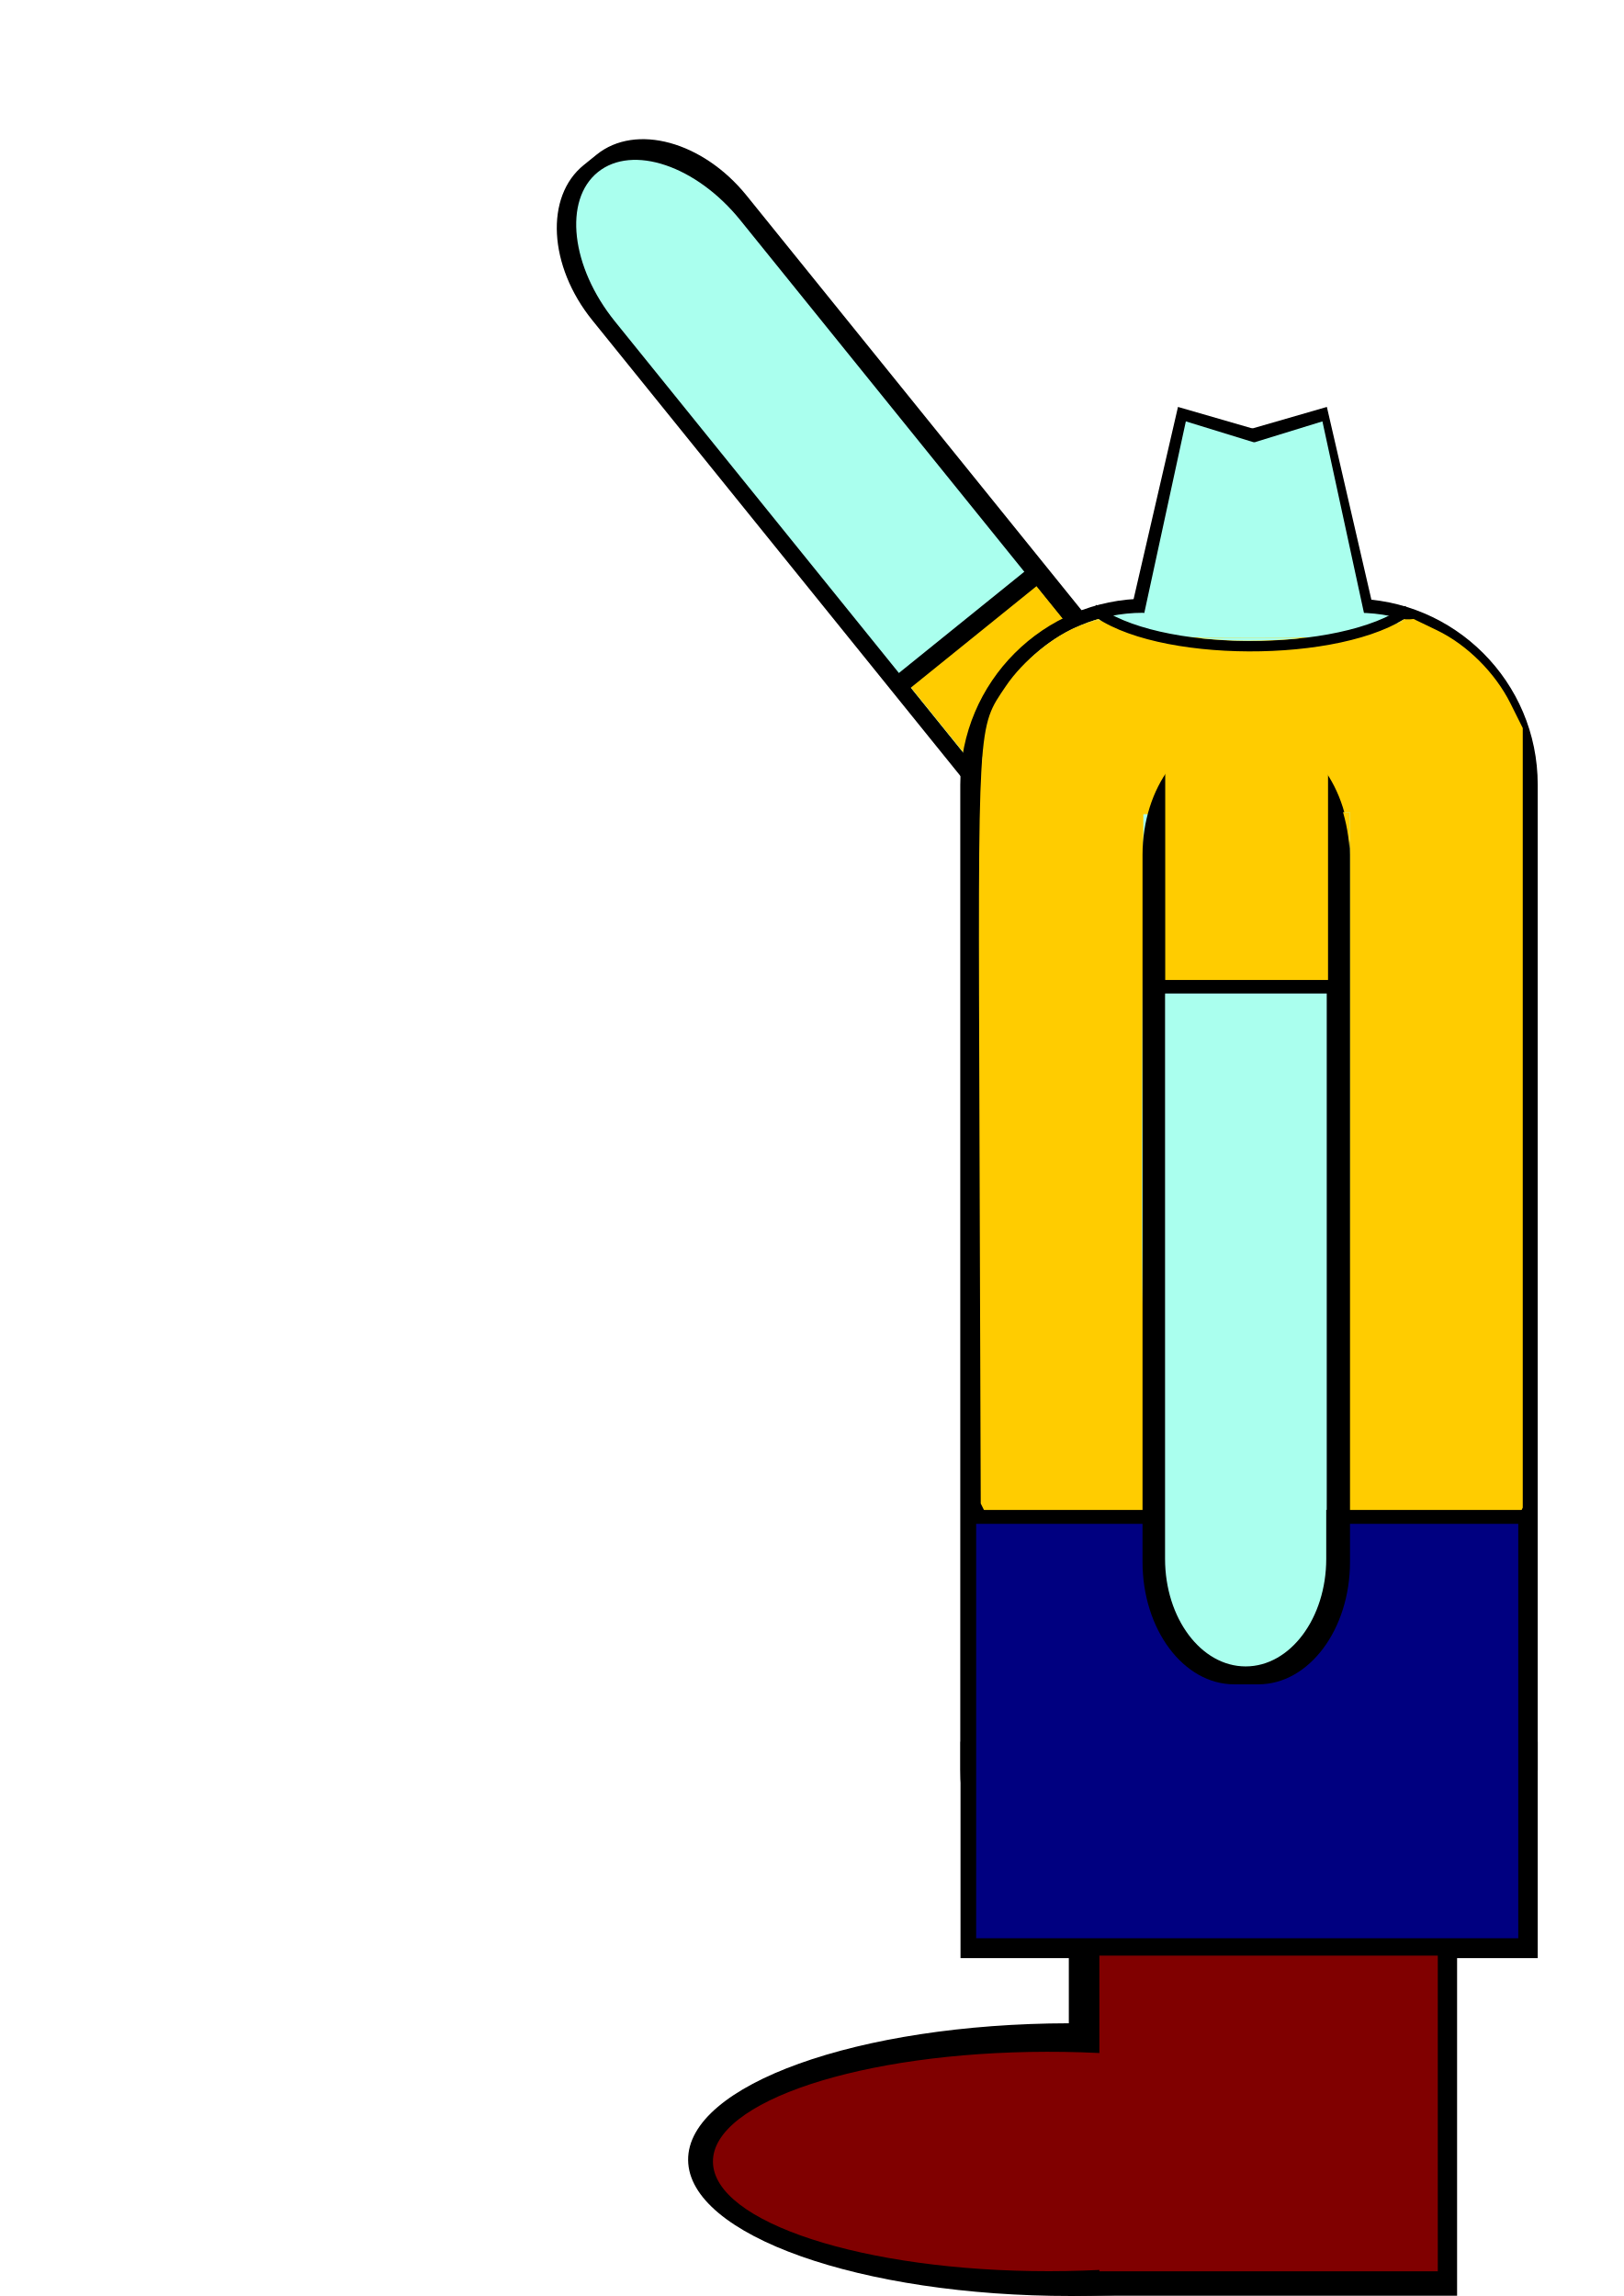
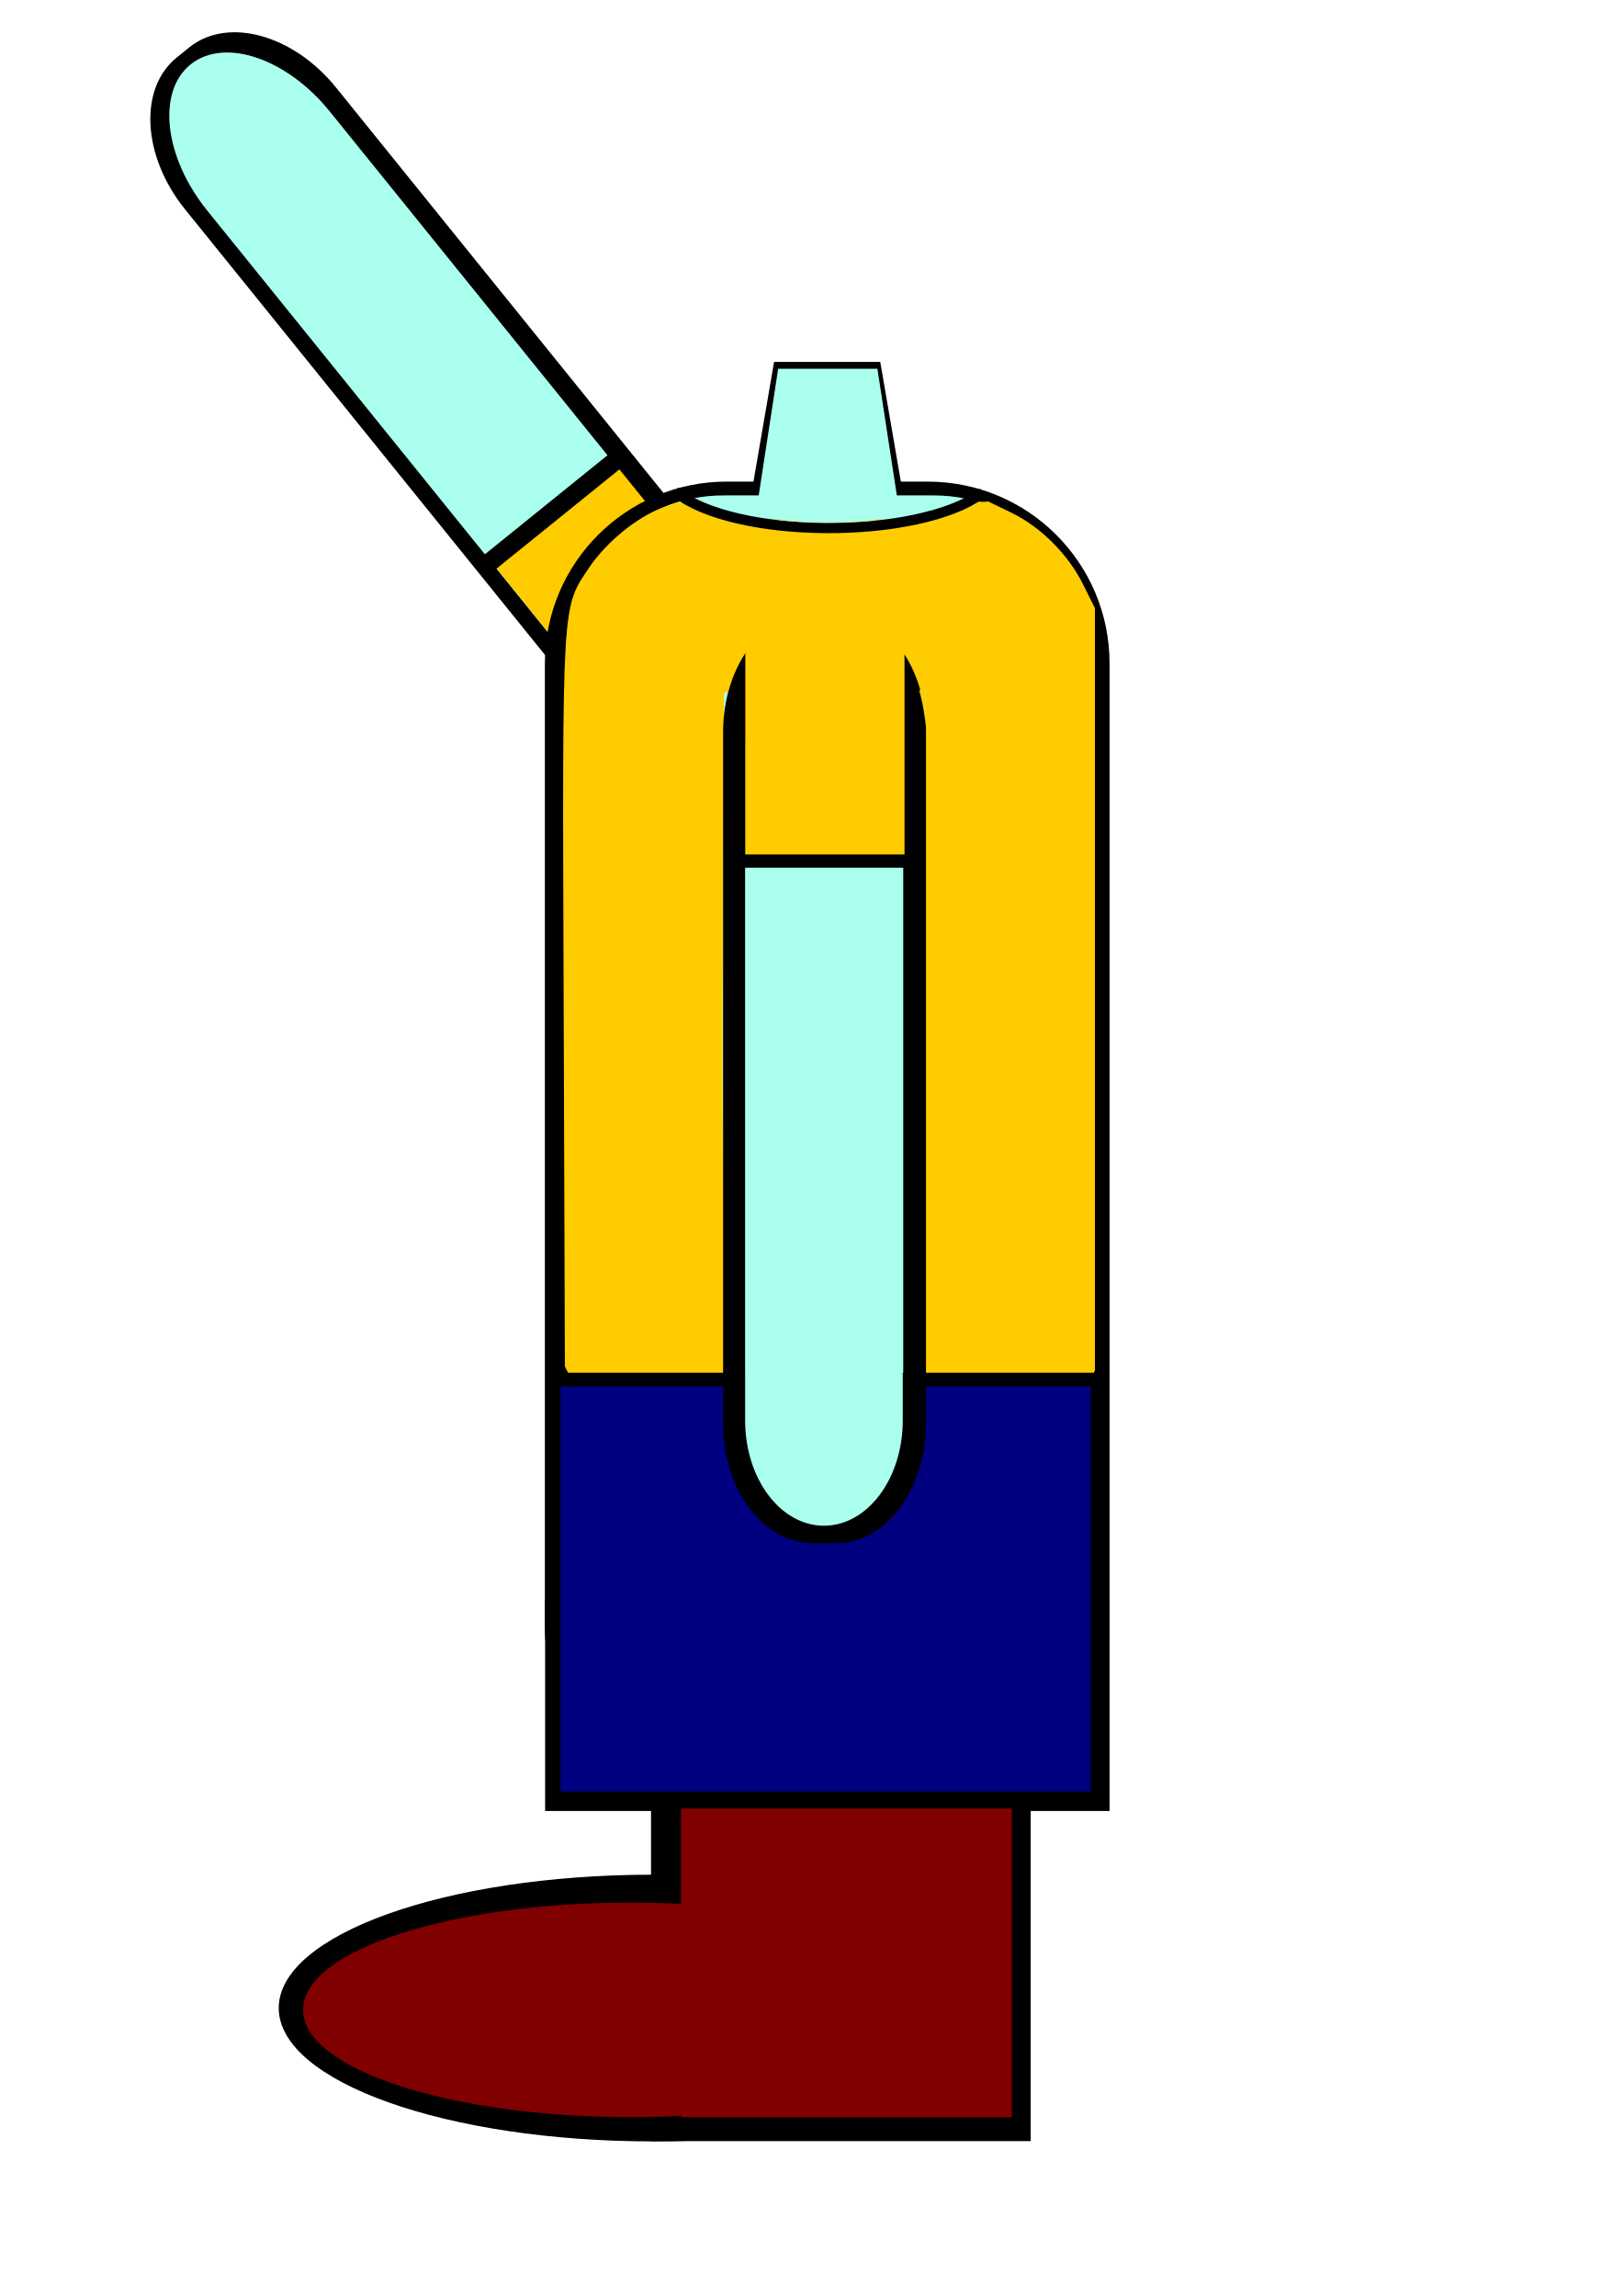
<svg xmlns="http://www.w3.org/2000/svg" width="210mm" height="297mm" viewBox="0 0 210 297" version="1.1" id="svg244">
  <defs id="defs238">
    <clipPath clipPathUnits="userSpaceOnUse" id="clipPath2378">
      <rect style="opacity:1;fill:#aaffee;fill-opacity:1;stroke-width:8.815;stroke-miterlimit:4;stroke-dasharray:none" id="rect2380" width="85.55" height="150.84" x="153.482" y="-207.404" transform="scale(1,-1)" />
    </clipPath>
    <clipPath clipPathUnits="userSpaceOnUse" id="clipPath2378-6">
      <rect style="opacity:1;fill:#aaffee;fill-opacity:1;stroke-width:8.815;stroke-miterlimit:4;stroke-dasharray:none" id="rect2380-5" width="85.55" height="150.84" x="153.482" y="-207.404" transform="scale(1,-1)" />
    </clipPath>
  </defs>
  <g id="layer1">
-     <g id="g155" transform="rotate(51.07521,117.0571,189.7591)">
+     <g id="g155" transform="matrix(0.6144022,0.7607677,-0.7607634,0.6144058,135.9321,-33.51026)">
      <g id="g1500" transform="matrix(1.38714,0,0,1,2.350618,-43.08051)">
        <rect transform="rotate(90)" ry="11.757" y="-60.822" x="145.454" height="91.406" width="25.658" id="rect1382-6" style="opacity:1;fill:#000000;fill-opacity:1;stroke-width:0.171" />
        <rect transform="rotate(90)" ry="11.836" y="-56.3" x="148.086" height="85.542" width="20.847" id="rect1382-9-6" style="opacity:1;fill:#aaffee;fill-opacity:1;stroke-width:0.149" />
      </g>
      <rect style="opacity:1;fill:#ffcc00;fill-opacity:1;stroke-width:2.464;stroke-miterlimit:4;stroke-dasharray:none" id="rect2426-1" width="20.868" height="35.647" x="-97.67" y="34.275" transform="rotate(-90,15.75142,12.40407)" />
      <rect style="opacity:1;fill:#000000;fill-opacity:1;stroke-width:2.647;stroke-miterlimit:4;stroke-dasharray:none" id="rect2481" width="2.443" height="22.773" x="33.308" y="75.991" transform="translate(3.34735,28.15548)" />
      <path id="path2430" d="m 82.646,105.301 c 0.004,-1.06 0.009,-1.929 0.012,-1.932 0.002,-0.002 0.163,-0.009 0.358,-0.016 l 0.353,-0.012 -0.032,0.115 c -0.061,0.217 -0.196,0.767 -0.263,1.067 -0.175,0.787 -0.286,1.468 -0.419,2.572 -0.011,0.089 -0.014,-0.512 -0.009,-1.794 z" style="opacity:1;fill:#ffcc00;fill-opacity:1;stroke-width:0.257;stroke-miterlimit:4;stroke-dasharray:none" />
    </g>
-     <rect style="opacity:1;fill:#000000;fill-opacity:1;stroke-width:0.317" id="rect10-5" width="74.683" height="175.5" x="124.196" y="77.441" ry="24.054" />
-     <rect style="opacity:1;fill:#aaffee;fill-opacity:1;stroke-width:0.265" id="rect10" width="69.49" height="131.497" x="126.985" y="79.268" ry="20.847" />
-     <path style="opacity:1;fill:#0000ff;fill-opacity:1;stroke-width:0.006" d="m 168.598,82.827 c 1.201,-0.122 2.137,-0.24 3.196,-0.402 0.137,-0.021 0.251,-0.038 0.253,-0.038 0,0 0,0.026 0,0.058 v 0.058 l -0.151,0.018 c -1.062,0.13 -2.071,0.228 -3.197,0.309 -0.315,0.023 -0.347,0.022 -0.101,-0.003 z" id="path1680" />
-     <path style="opacity:1;fill:#ffcc00;fill-opacity:1;stroke-width:2.833;stroke-miterlimit:4;stroke-dasharray:none" d="m 143.64,209.583 c -6.092,-1.006 -12.14,-5.744 -15.212,-11.915 l -1.586,-3.184 -0.163,-48.172 c -0.182,-53.598 -0.272,-52.079 3.412,-57.557 2.207,-3.281 6.278,-6.59 9.686,-7.87 2.396,-0.901 2.54,-0.893 6.621,0.348 3.851,1.172 5.061,1.269 15.765,1.269 10.415,-1.4e-4 12.054,-0.124 16.122,-1.218 l 4.529,-1.218 3.014,1.451 c 3.908,1.882 7.544,5.5 9.532,9.483 l 1.585,3.178 v 50.418 50.418 l -1.45,3.044 c -2.841,5.966 -8.925,10.458 -15.611,11.526 -3.988,0.637 -32.386,0.636 -36.244,-0.001 z m 22.028,-23.912 c 2.865,-0.71 6.399,-3.573 7.838,-6.349 1.023,-1.973 1.06,-3.303 1.06,-38.164 v -36.119 l -13.346,0.142 -13.347,0.142 -0.151,34.497 c -0.104,23.601 0.03,35.251 0.437,36.885 1.807,7.334 9.076,11.057 17.509,8.967 z" id="path2195" />
-     <path style="fill:none;stroke:#000000;stroke-width:4.099;stroke-linecap:butt;stroke-linejoin:miter;stroke-miterlimit:4;stroke-dasharray:none;stroke-opacity:1" d="m 126.208,199.002 c 23.195,-0.324 48.258,-0.075 70.491,-0.417" id="path2203" />
-     <rect style="opacity:1;fill:#000000;fill-opacity:1;stroke-width:3.211;stroke-miterlimit:4;stroke-dasharray:none" id="rect2235" width="74.652" height="27.996" x="124.227" y="225.297" ry="0" />
-     <rect style="opacity:1;fill:#000080;fill-opacity:1;stroke-width:1.401;stroke-miterlimit:4;stroke-dasharray:none" id="rect2199" width="70.115" height="53.862" x="126.25" y="196.862" ry="0" />
-     <path style="opacity:1;fill:#000000;fill-opacity:1;stroke-width:3.194;stroke-miterlimit:4;stroke-dasharray:none" id="path2244" d="m 188.02,279.36 a 49.512,17.64 0 0 1 -49.427,17.64 49.512,17.64 0 0 1 -49.596,-17.579 49.512,17.64 0 0 1 49.257,-17.7 49.512,17.64 0 0 1 49.765,17.518" />
-     <rect style="opacity:1;fill:#000000;fill-opacity:1;stroke-width:2.036;stroke-miterlimit:4;stroke-dasharray:none" id="rect2276" width="50.216" height="44.977" x="138.235" y="251.987" />
-     <path style="opacity:1;fill:#800000;fill-opacity:1;stroke-width:2.682;stroke-miterlimit:4;stroke-dasharray:none" id="path2244-9" d="m 178.997,279.601 a 43.395,14.192 0 0 1 -43.32,14.192 43.395,14.192 0 0 1 -43.469,-14.143 43.395,14.192 0 0 1 43.171,-14.241 43.395,14.192 0 0 1 43.617,14.095" />
-     <rect style="opacity:1;fill:#800000;fill-opacity:1;stroke-width:1.812;stroke-miterlimit:4;stroke-dasharray:none" id="rect2276-5" width="43.767" height="40.837" x="142.188" y="252.969" />
-     <rect style="opacity:1;fill:#000000;fill-opacity:1;stroke-width:4.759;stroke-miterlimit:4;stroke-dasharray:none" id="rect2300" width="71.201" height="1.795" x="125.727" y="195.321" />
-     <path style="fill:none;stroke:#000000;stroke-width:1.346;stroke-linecap:butt;stroke-linejoin:miter;stroke-miterlimit:4;stroke-dasharray:none;stroke-opacity:1" d="m 141.378,78.757 c 7.864,6.368 32.208,6.463 40.774,0.161" id="path1670" />
-     <path style="opacity:1;fill:#aaffee;fill-opacity:1;stroke-width:0.726;stroke-miterlimit:4;stroke-dasharray:none" d="m 159.464,82.855 c -1.353,-0.054 -3.967,-0.252 -4.564,-0.344 -0.04,-0.006 3.045,-0.011 6.848,-0.011 7.268,0 7.247,-7.94e-4 5.008,0.184 -2.158,0.178 -5.276,0.251 -7.292,0.17 z" id="path2307" />
-     <g id="g2343" transform="matrix(1.421084,0,0,-0.3530501,-89.80079,91.54973)">
-       <g id="g2374" transform="matrix(0.5883816,0,0,0.7204083,64.60242,-8.78372)" clip-path="url(#clipPath2378)" style="fill:#000000">
-         <rect transform="matrix(0.7246572,-0.6891095,-0.07006292,-0.9975426,0,0)" y="-315.903" x="217.592" height="103.104" width="25.784" id="rect2355" style="opacity:1;fill:#000000;fill-opacity:1;stroke-width:7.254;stroke-miterlimit:4;stroke-dasharray:none" />
-         <rect transform="matrix(-0.7246573,-0.6891095,0.07006292,-0.9975426,0,0)" y="26.04" x="-277.398" height="103.104" width="25.784" id="rect2355-7" style="opacity:1;fill:#000000;fill-opacity:1;stroke-width:7.254;stroke-miterlimit:4;stroke-dasharray:none" />
-       </g>
-       <g id="g2374-9" transform="matrix(0.5397194,0,0,0.7036845,74.06798,-11.31621)" clip-path="url(#clipPath2378-6)">
-         <rect transform="matrix(0.7246572,-0.6891095,-0.07006292,-0.9975426,0,0)" y="-315.903" x="217.592" height="103.104" width="25.784" id="rect2355-2" style="opacity:1;fill:#aaffee;fill-opacity:1;stroke-width:7.254;stroke-miterlimit:4;stroke-dasharray:none" />
-         <rect transform="matrix(-0.7246573,-0.6891095,0.07006292,-0.9975426,0,0)" y="26.04" x="-277.398" height="103.104" width="25.784" id="rect2355-7-0" style="opacity:1;fill:#aaffee;fill-opacity:1;stroke-width:7.254;stroke-miterlimit:4;stroke-dasharray:none" />
-       </g>
-     </g>
-     <path style="opacity:1;fill:#ffcc00;fill-opacity:1;stroke-width:0.045;stroke-miterlimit:4;stroke-dasharray:none" d="m 180.631,80.649 c 0,-7.94e-4 0.03,-0.015 0.06,-0.03 0.262,-0.138 0.563,-0.308 0.806,-0.455 l 0.07,-0.044 0.06,0.018 c 0.151,0.045 0.412,0.126 0.416,0.13 0.001,0.001 -0.313,0.087 -0.699,0.19 -0.753,0.203 -0.716,0.193 -0.713,0.19 z" id="path2409" />
-     <rect style="opacity:1;fill:#ffcc00;fill-opacity:1;stroke-width:3.792;stroke-miterlimit:4;stroke-dasharray:none" id="rect2413" width="1.24" height="0.539" x="181.748" y="79.577" transform="matrix(0.9999957,0.00292901,-0.00215045,0.9999977,0,0)" />
-     <path style="opacity:1;fill:#ffcc00;fill-opacity:1;stroke-width:0.091;stroke-miterlimit:4;stroke-dasharray:none" d="m 139.693,80.907 c 0,-0.001 0.06,-0.025 0.127,-0.054 0.633,-0.263 1.323,-0.508 2.002,-0.711 0.09,-0.026 0.176,-0.052 0.197,-0.058 l 0.04,-0.01 0.137,0.085 0.136,0.085 -0.163,0.004 c -0.514,0.012 -0.958,0.113 -1.764,0.401 -0.147,0.053 -0.587,0.216 -0.657,0.243 -0.04,0.015 -0.06,0.021 -0.05,0.015 z" id="path2415" />
-     <g id="g2312" transform="matrix(1,0,0,1.335408,42.52521,5.82154)">
+     <rect style="opacity:1;fill:#000000;fill-opacity:1;stroke-width:0.31" id="rect10-5" width="73.031" height="171.62" x="70.471" y="62.298" ry="23.522" />
+     <rect style="opacity:1;fill:#aaffee;fill-opacity:1;stroke-width:0.259" id="rect10" width="67.953" height="128.589" x="73.198" y="64.084" ry="20.386" />
+     <path style="opacity:1;fill:#0000ff;fill-opacity:1;stroke-width:0.006" d="m 113.892,67.565 c 1.174,-0.119 2.09,-0.234 3.125,-0.393 0.134,-0.02 0.245,-0.037 0.247,-0.037 0,0 0,0.025 0,0.056 v 0.056 l -0.148,0.018 c -1.038,0.128 -2.025,0.223 -3.126,0.302 -0.308,0.022 -0.339,0.022 -0.099,-0.002 z" id="path1680" />
+     <path style="opacity:1;fill:#ffcc00;fill-opacity:1;stroke-width:2.77;stroke-miterlimit:4;stroke-dasharray:none" d="m 89.486,191.517 c -5.957,-0.984 -11.871,-5.617 -14.876,-11.652 l -1.551,-3.114 -0.159,-47.107 C 72.722,77.232 72.634,78.718 76.236,73.361 c 2.158,-3.209 6.139,-6.444 9.472,-7.696 2.343,-0.881 2.484,-0.873 6.475,0.341 3.766,1.146 4.949,1.241 15.416,1.241 10.185,-1.33e-4 11.787,-0.121 15.765,-1.191 l 4.429,-1.191 2.947,1.419 c 3.822,1.84 7.377,5.378 9.321,9.273 l 1.55,3.107 v 49.303 49.303 l -1.418,2.977 c -2.778,5.834 -8.728,10.227 -15.266,11.271 -3.9,0.623 -31.67,0.622 -35.442,-9.7e-4 z m 21.541,-23.383 c 2.802,-0.694 6.257,-3.494 7.665,-6.209 1,-1.93 1.037,-3.23 1.037,-37.32 V 89.285 l -13.051,0.139 -13.052,0.139 -0.148,33.734 c -0.102,23.08 0.029,34.472 0.427,36.069 1.767,7.172 8.875,10.812 17.122,8.769 z" id="path2195" />
+     <path style="fill:none;stroke:#000000;stroke-width:4.008;stroke-linecap:butt;stroke-linejoin:miter;stroke-miterlimit:4;stroke-dasharray:none;stroke-opacity:1" d="m 72.439,181.171 c 22.682,-0.317 47.191,-0.073 68.932,-0.408" id="path2203" />
+     <rect style="opacity:1;fill:#000000;fill-opacity:1;stroke-width:3.14;stroke-miterlimit:4;stroke-dasharray:none" id="rect2235" width="73" height="27.377" x="70.502" y="206.884" ry="0" />
+     <rect style="opacity:1;fill:#000080;fill-opacity:1;stroke-width:1.37;stroke-miterlimit:4;stroke-dasharray:none" id="rect2199" width="68.564" height="52.671" x="72.48" y="179.078" ry="0" />
+     <path style="opacity:1;fill:#000000;fill-opacity:1;stroke-width:3.123;stroke-miterlimit:4;stroke-dasharray:none" id="path2244" d="M 132.883,259.752 A 48.417,17.25 0 0 1 84.55,277.001 48.417,17.25 0 0 1 36.051,259.811 48.417,17.25 0 0 1 84.218,242.502 48.417,17.25 0 0 1 132.882,259.633" />
+     <rect style="opacity:1;fill:#000000;fill-opacity:1;stroke-width:1.991;stroke-miterlimit:4;stroke-dasharray:none" id="rect2276" width="49.106" height="43.982" x="84.2" y="232.984" />
+     <path style="opacity:1;fill:#800000;fill-opacity:1;stroke-width:2.623;stroke-miterlimit:4;stroke-dasharray:none" id="path2244-9" d="m 124.06,259.987 a 42.435,13.878 0 0 1 -42.362,13.878 42.435,13.878 0 0 1 -42.508,-13.831 42.435,13.878 0 0 1 42.216,-13.926 42.435,13.878 0 0 1 42.652,13.783" />
+     <rect style="opacity:1;fill:#800000;fill-opacity:1;stroke-width:1.771;stroke-miterlimit:4;stroke-dasharray:none" id="rect2276-5" width="42.799" height="39.934" x="88.065" y="233.945" />
+     <rect style="opacity:1;fill:#000000;fill-opacity:1;stroke-width:4.654;stroke-miterlimit:4;stroke-dasharray:none" id="rect2300" width="69.626" height="1.756" x="71.968" y="177.571" />
+     <path style="fill:none;stroke:#000000;stroke-width:1.317;stroke-linecap:butt;stroke-linejoin:miter;stroke-miterlimit:4;stroke-dasharray:none;stroke-opacity:1" d="m 87.274,63.584 c 7.69,6.227 31.496,6.32 39.872,0.157" id="path1670" />
+     <path style="opacity:1;fill:#aaffee;fill-opacity:1;stroke-width:0.71;stroke-miterlimit:4;stroke-dasharray:none" d="m 104.96,67.592 c -1.323,-0.053 -3.879,-0.246 -4.463,-0.337 -0.039,-0.007 2.978,-0.011 6.697,-0.011 7.107,0 7.087,-7.62e-4 4.897,0.18 -2.11,0.174 -5.159,0.246 -7.131,0.167 z" id="path2307" />
+     <path style="opacity:1;fill:#ffcc00;fill-opacity:1;stroke-width:0.044;stroke-miterlimit:4;stroke-dasharray:none" d="m 125.658,65.435 c 0,-7.85e-4 0.029,-0.013 0.059,-0.03 0.256,-0.135 0.551,-0.301 0.788,-0.445 l 0.068,-0.043 0.059,0.018 c 0.148,0.044 0.403,0.124 0.407,0.127 9.8e-4,0.001 -0.306,0.085 -0.684,0.186 -0.736,0.198 -0.7,0.188 -0.697,0.186 z" id="path2409" />
+     <rect style="opacity:1;fill:#ffcc00;fill-opacity:1;stroke-width:3.708;stroke-miterlimit:4;stroke-dasharray:none" id="rect2413" width="1.213" height="0.527" x="126.722" y="64.536" transform="matrix(0.9999957,0.00292903,-0.00215044,0.9999977,0,0)" />
+     <path style="opacity:1;fill:#ffcc00;fill-opacity:1;stroke-width:0.089;stroke-miterlimit:4;stroke-dasharray:none" d="m 85.626,65.688 c 0,-0.001 0.059,-0.025 0.124,-0.053 0.619,-0.257 1.294,-0.497 1.958,-0.695 0.088,-0.026 0.172,-0.051 0.193,-0.056 l 0.039,-0.009 0.134,0.083 0.133,0.083 -0.159,0.004 c -0.503,0.011 -0.937,0.11 -1.725,0.392 -0.144,0.052 -0.574,0.211 -0.642,0.238 -0.039,0.016 -0.059,0.02 -0.049,0.013 z" id="path2415" />
+     <g id="g2312" transform="matrix(0.9778809,0,0,1.305877,-9.392834,-7.737943)">
      <rect ry="11.86" y="66.587" x="105.242" height="92.208" width="26.835" id="rect1382" style="opacity:1;fill:#000000;fill-opacity:1;stroke-width:0.176" />
      <rect ry="10.424" y="81.722" x="108.156" height="75.337" width="20.847" id="rect1382-9" style="opacity:1;fill:#aaffee;fill-opacity:1;stroke-width:0.14" />
      <rect ry="0" y="79.391" x="108.235" height="62.508" width="20.833" id="rect1382-9-47" style="opacity:1;fill:#aaffee;fill-opacity:1;stroke-width:0.128" />
    </g>
-     <rect style="opacity:1;fill:#ffcc00;fill-opacity:1;stroke-width:2.475;stroke-miterlimit:4;stroke-dasharray:none" id="rect2426" width="21.057" height="35.647" x="150.703" y="92.263" />
-     <path style="opacity:1;fill:#ffcc00;fill-opacity:1;stroke-width:0.257;stroke-miterlimit:4;stroke-dasharray:none" d="m 174.54,109.727 c -0.07,-0.943 -0.235,-2.12 -0.448,-3.115 -0.07,-0.332 -0.262,-1.099 -0.345,-1.386 l -0.05,-0.167 0.426,-0.004 c 0.234,-0.002 0.429,-0.002 0.432,0.001 0,0.003 0,1.099 0,2.435 0,1.415 -0.01,2.349 -0.02,2.237 z" id="path2428" />
-     <rect style="opacity:1;fill:#000000;fill-opacity:1;stroke-width:4.065;stroke-miterlimit:4;stroke-dasharray:none" id="rect2432" width="22.773" height="1.748" x="150.063" y="126.765" />
+     <rect style="opacity:1;fill:#ffcc00;fill-opacity:1;stroke-width:2.421;stroke-miterlimit:4;stroke-dasharray:none" id="rect2426" width="20.591" height="34.859" x="96.392" y="76.792" />
+     <path style="opacity:1;fill:#ffcc00;fill-opacity:1;stroke-width:0.251;stroke-miterlimit:4;stroke-dasharray:none" d="m 119.702,93.87 c -0.068,-0.922 -0.23,-2.073 -0.438,-3.046 -0.068,-0.324 -0.256,-1.075 -0.337,-1.356 l -0.049,-0.163 0.417,-0.004 c 0.229,-0.002 0.42,-0.002 0.422,9.63e-4 0,0.002 0,1.075 0,2.381 0,1.383 -0.009,2.297 -0.019,2.187 z" id="path2428" />
+     <rect style="opacity:1;fill:#000000;fill-opacity:1;stroke-width:3.975;stroke-miterlimit:4;stroke-dasharray:none" id="rect2432" width="22.269" height="1.709" x="95.766" y="110.531" />
+     <path style="opacity:1;fill:#000000;fill-opacity:1;stroke-width:1.937;stroke-miterlimit:4;stroke-dasharray:none;paint-order:stroke fill markers" d="m 100.114,46.817 -2.932,17.034 h 19.596 l -2.932,-17.034 z m -3.194,17.012 v 0.022 h 0.122 z" id="rect3947" />
+     <path style="opacity:1;fill:#aaffee;fill-opacity:1;stroke-width:1.917;stroke-miterlimit:4;stroke-dasharray:none;paint-order:stroke fill markers" d="m 100.642,47.706 -2.741,17.849 h 18.318 l -2.741,-17.849 z m -2.986,17.826 v 0.023 h 0.114 z" id="rect3947-7" />
  </g>
</svg>
